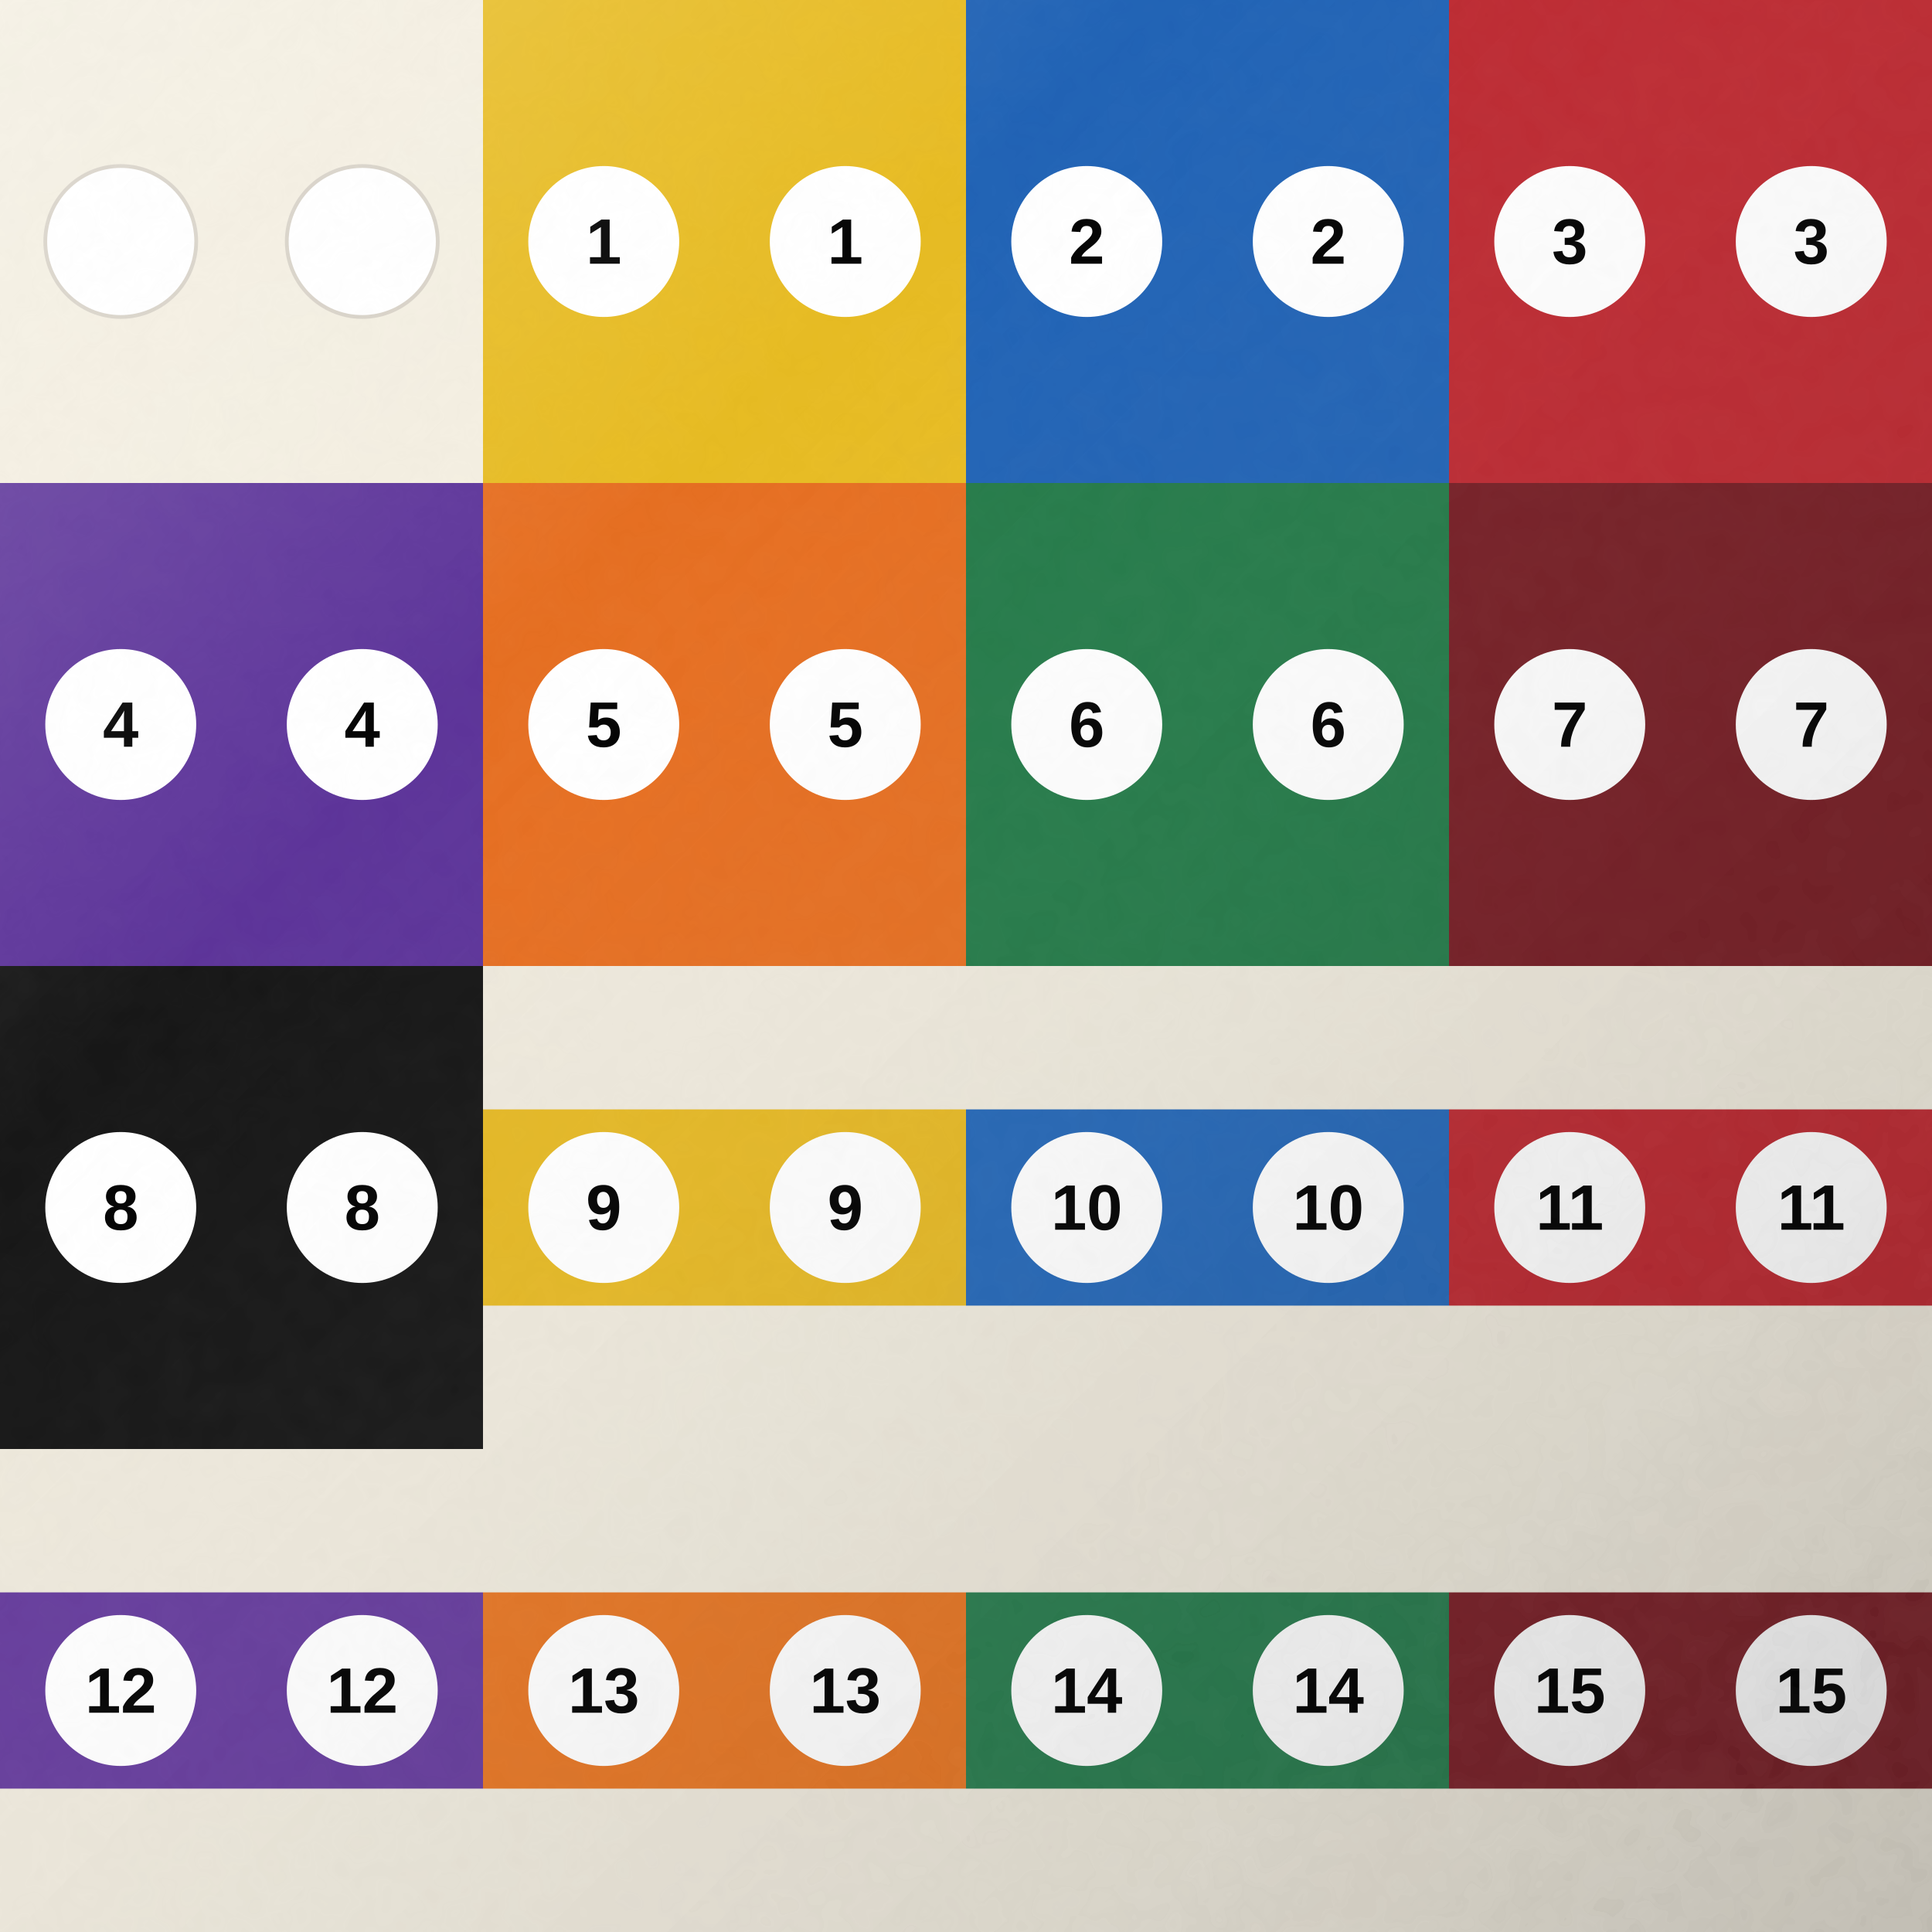
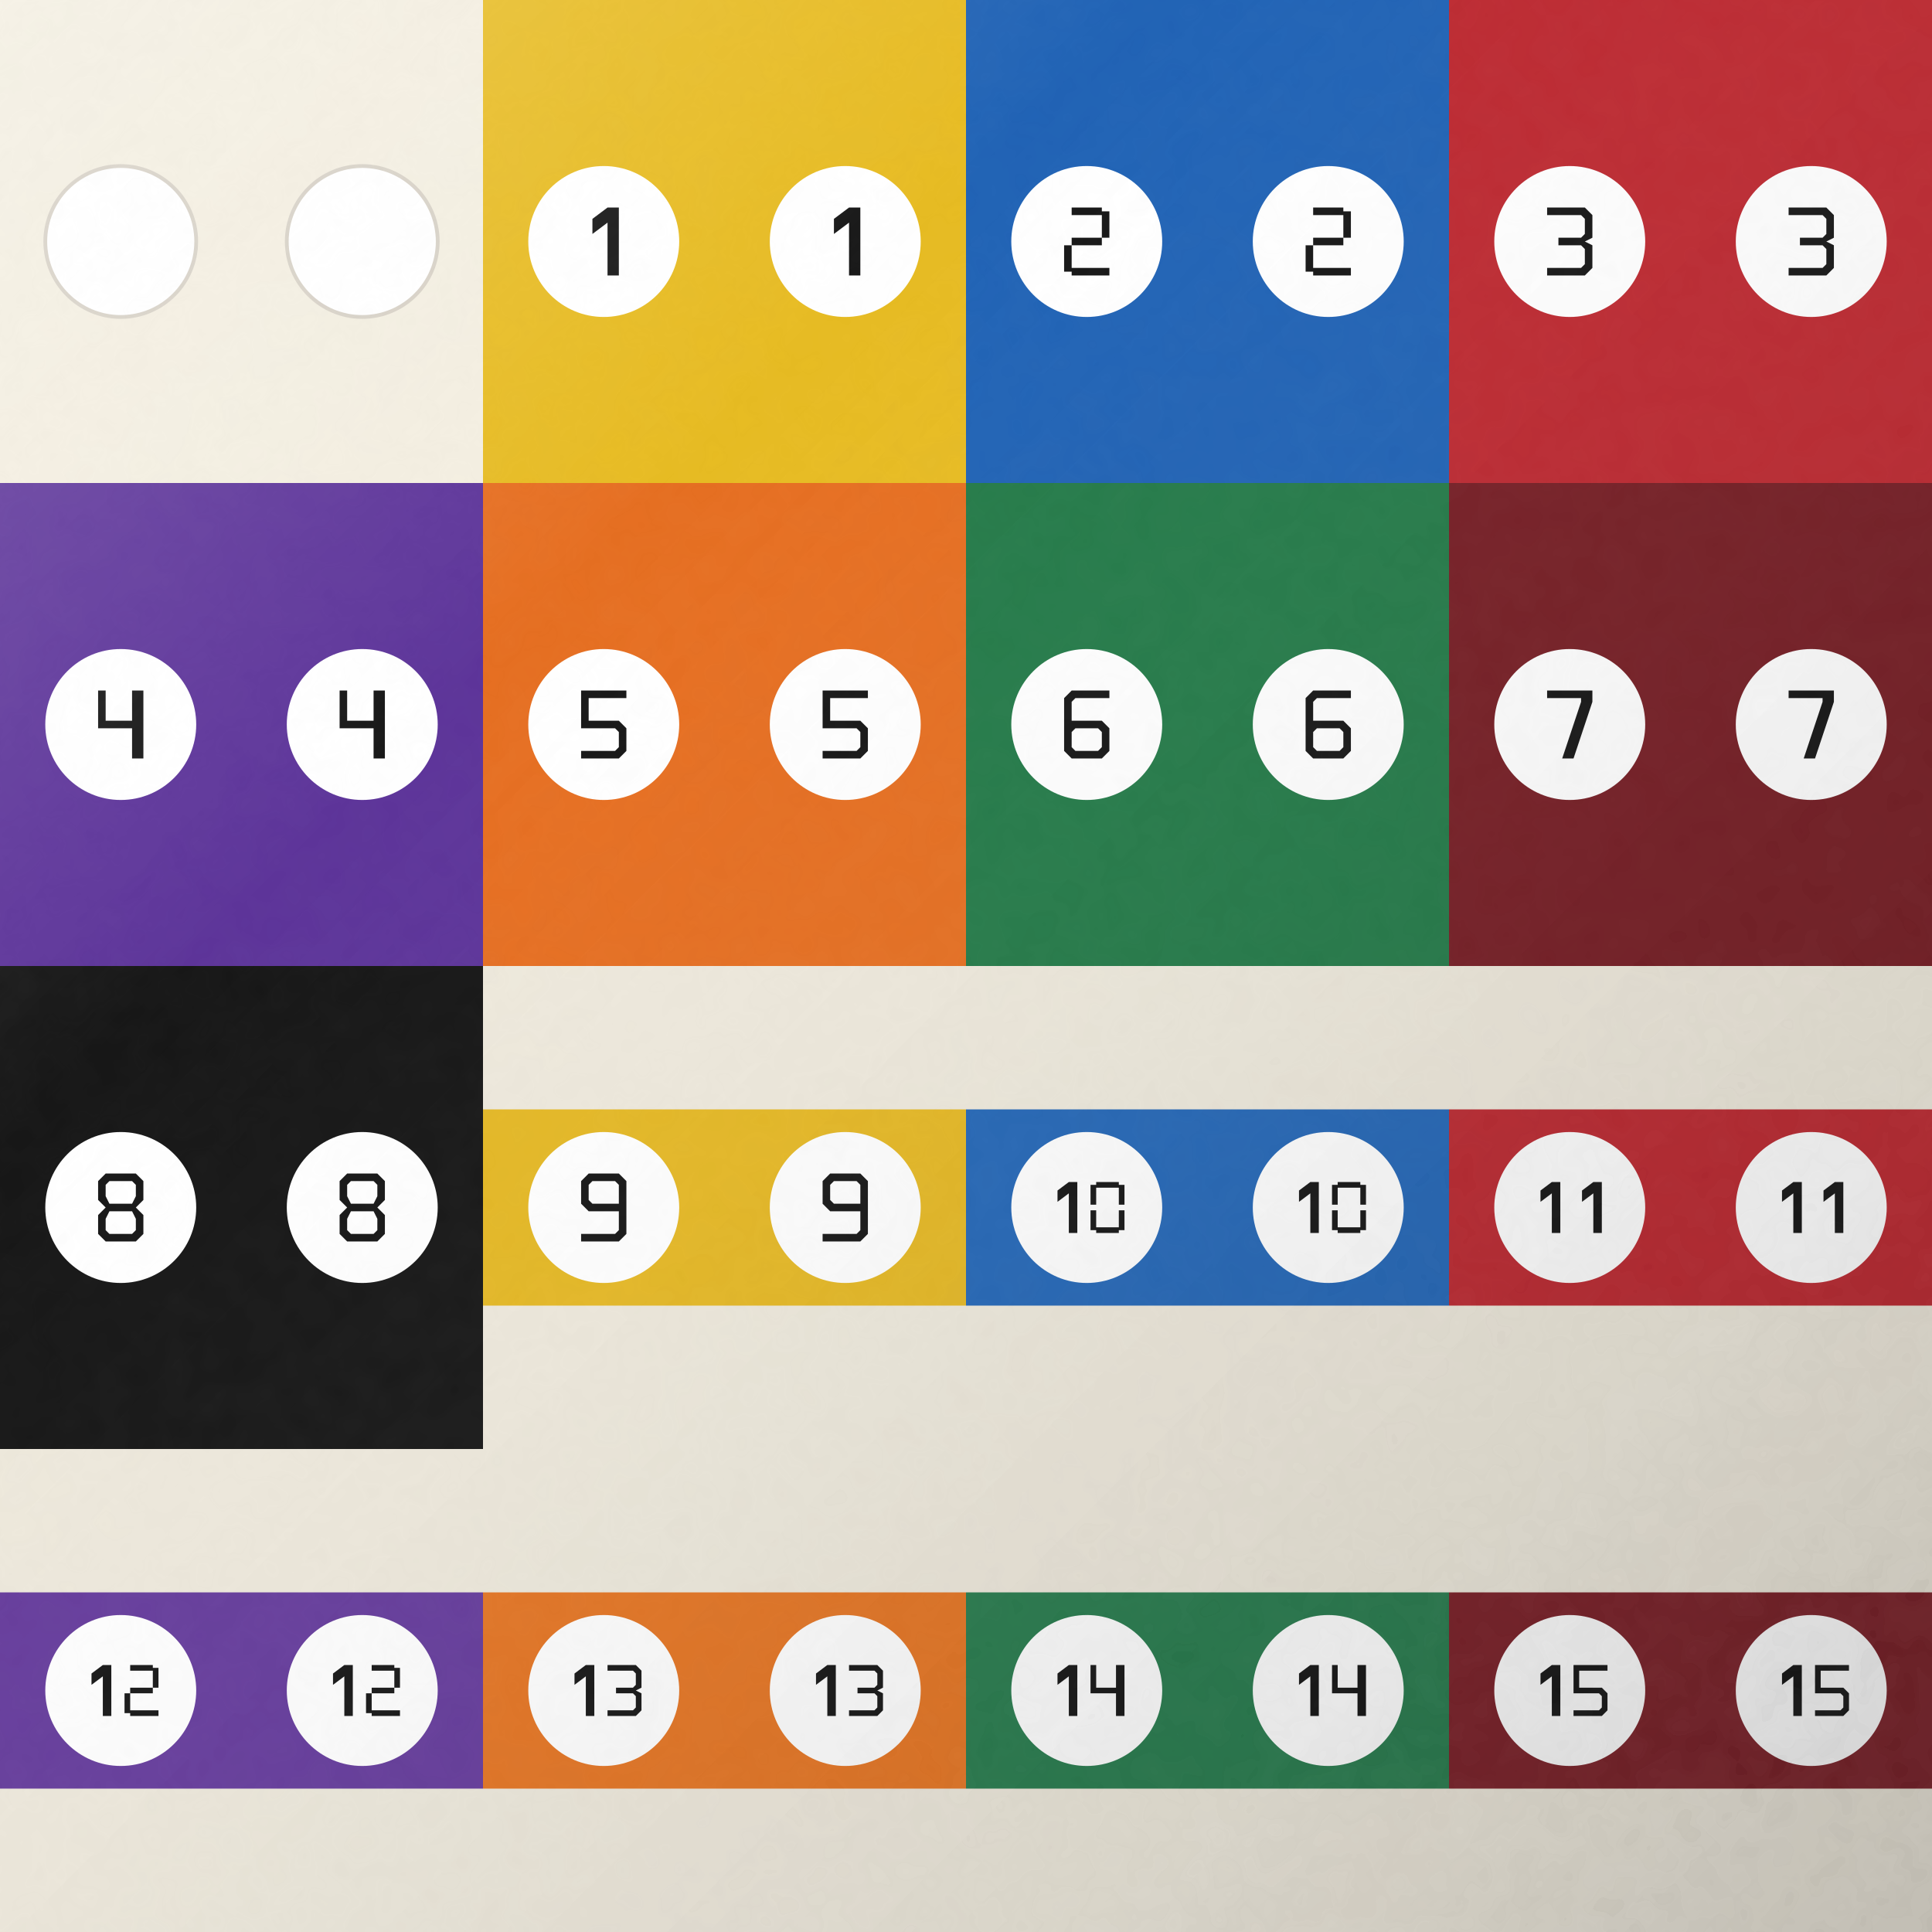
<svg xmlns="http://www.w3.org/2000/svg" width="512" height="512" viewBox="0 0 512 512">
  <defs>
    <linearGradient id="shine" x1="0" y1="0" x2="1" y2="1">
      <stop stop-color="#fff" stop-opacity=".34" />
      <stop offset=".3" stop-color="#fff" stop-opacity="0" />
      <stop offset=".78" stop-color="#000" stop-opacity=".18" />
      <stop offset="1" stop-color="#000" stop-opacity=".36" />
    </linearGradient>
    <filter id="paper">
      <feTurbulence baseFrequency=".12" numOctaves="2" seed="8" type="fractalNoise" result="n" />
      <feColorMatrix in="n" values="0 0 0 0 .5 0 0 0 0 .5 0 0 0 0 .5 0 0 0 .055 0" />
      <feBlend in="SourceGraphic" mode="multiply" />
    </filter>
+     <symbol id="d0" viewBox="0 0 12 18">
+       <path d="M2 0h8v2H2zM0 1h2v7H0zm10 0h2v7h-2zM0 10h2v7H0zm10 0h2v7h-2zM2 16h8v2H2z" />
+     </symbol>
+     <symbol id="d1" viewBox="0 0 12 18">
+       <path d="M7 0h3v18H7V4L3 7V3z" />
+     </symbol>
+     <symbol id="d2" viewBox="0 0 12 18">
+       <path d="M2 0h8v2H2zm8 1h2v7h-2zM2 8h8v2H2zM0 10h2v7H0zm2 6h10v2H2z" />
+     </symbol>
+     <symbol id="d3" viewBox="0 0 12 18">
+       <path d="M0 0h10l2 2v6l-2 1 2 1v6l-2 2H0v-2h9l1-1v-4l-1-1H3V8h6l1-1V3L9 2H0z" />
+     </symbol>
+     <symbol id="d4" viewBox="0 0 12 18">
+       <path d="M0 0h2v8h7V0h3v18H9v-8H0z" />
+     </symbol>
+     <symbol id="d5" viewBox="0 0 12 18">
+       <path d="M0 0h12v2H2v6h8l2 2v6l-2 2H0v-2h9l1-1v-4l-1-1H0z" />
+     </symbol>
+     <symbol id="d6" viewBox="0 0 12 18">
+       <path d="M2 0h10v2H3L2 3v5h8l2 2v6l-2 2H2l-2-2V2zm1 10-1 1v4l1 1h6l1-1v-4l-1-1z" fill-rule="evenodd" />
+     </symbol>
+     <symbol id="d7" viewBox="0 0 12 18">
+       <path d="M0 0h12v3L7 18H4L9 3V2H0z" />
+     </symbol>
+     <symbol id="d8" viewBox="0 0 12 18">
+       <path d="M2 0h8l2 2v5l-2 2 2 2v5l-2 2H2l-2-2v-5l2-2-2-2V2zm1 2L2 3v3l1 2h6l1-2V3L9 2zm0 8-1 2v3l1 1h6l1-1v-3l-1-2z" fill-rule="evenodd" />
+     </symbol>
+     <symbol id="d9" viewBox="0 0 12 18">
+       <path d="M2 0h8l2 2v14l-2 2H0v-2h9l1-1v-5H2L0 8V2zm1 2L2 3v4l1 1h7V3L9 2z" fill-rule="evenodd" />
+     </symbol>
  </defs>
  <rect width="512" height="512" fill="#eee9dc" />
-   <g font-family="Arial,sans-serif" font-weight="700" font-size="17" text-anchor="middle" dominant-baseline="central">
+   <g fill="#151515">
    <g transform="translate(0 0)">
      <rect width="128" height="128" fill="#f3eee0" />
      <circle cx="32" cy="64" r="20" fill="#fff" stroke="#d6d0c5" />
      <circle cx="96" cy="64" r="20" fill="#fff" stroke="#d6d0c5" />
    </g>
    <g transform="translate(128 0)" color="#e7bb21">
      <rect width="128" height="128" fill="currentColor" />
      <circle cx="32" cy="64" r="20" fill="#fff" />
      <circle cx="96" cy="64" r="20" fill="#fff" />
-       <text x="32" y="64">1</text>
-       <text x="96" y="64">1</text>
+       <use href="#d1" x="26" y="55" width="12" height="18" />
+       <use href="#d1" x="90" y="55" width="12" height="18" />
    </g>
    <g transform="translate(256 0)" color="#1f62b5">
      <rect width="128" height="128" fill="currentColor" />
      <circle cx="32" cy="64" r="20" fill="#fff" />
      <circle cx="96" cy="64" r="20" fill="#fff" />
-       <text x="32" y="64">2</text>
-       <text x="96" y="64">2</text>
+       <use href="#d2" x="26" y="55" width="12" height="18" />
+       <use href="#d2" x="90" y="55" width="12" height="18" />
    </g>
    <g transform="translate(384 0)" color="#bd2830">
      <rect width="128" height="128" fill="currentColor" />
      <circle cx="32" cy="64" r="20" fill="#fff" />
      <circle cx="96" cy="64" r="20" fill="#fff" />
-       <text x="32" y="64">3</text>
-       <text x="96" y="64">3</text>
+       <use href="#d3" x="26" y="55" width="12" height="18" />
+       <use href="#d3" x="90" y="55" width="12" height="18" />
    </g>
    <g transform="translate(0 128)" color="#5c3399">
      <rect width="128" height="128" fill="currentColor" />
      <circle cx="32" cy="64" r="20" fill="#fff" />
      <circle cx="96" cy="64" r="20" fill="#fff" />
-       <text x="32" y="64">4</text>
-       <text x="96" y="64">4</text>
+       <use href="#d4" x="26" y="55" width="12" height="18" />
+       <use href="#d4" x="90" y="55" width="12" height="18" />
    </g>
    <g transform="translate(128 128)" color="#e66e20">
      <rect width="128" height="128" fill="currentColor" />
      <circle cx="32" cy="64" r="20" fill="#fff" />
      <circle cx="96" cy="64" r="20" fill="#fff" />
-       <text x="32" y="64">5</text>
-       <text x="96" y="64">5</text>
+       <use href="#d5" x="26" y="55" width="12" height="18" />
+       <use href="#d5" x="90" y="55" width="12" height="18" />
    </g>
    <g transform="translate(256 128)" color="#237a48">
      <rect width="128" height="128" fill="currentColor" />
      <circle cx="32" cy="64" r="20" fill="#fff" />
      <circle cx="96" cy="64" r="20" fill="#fff" />
-       <text x="32" y="64">6</text>
-       <text x="96" y="64">6</text>
+       <use href="#d6" x="26" y="55" width="12" height="18" />
+       <use href="#d6" x="90" y="55" width="12" height="18" />
    </g>
    <g transform="translate(384 128)" color="#761d24">
      <rect width="128" height="128" fill="currentColor" />
      <circle cx="32" cy="64" r="20" fill="#fff" />
      <circle cx="96" cy="64" r="20" fill="#fff" />
-       <text x="32" y="64">7</text>
-       <text x="96" y="64">7</text>
+       <use href="#d7" x="26" y="55" width="12" height="18" />
+       <use href="#d7" x="90" y="55" width="12" height="18" />
    </g>
    <g transform="translate(0 256)" color="#151515">
      <rect width="128" height="128" fill="currentColor" />
      <circle cx="32" cy="64" r="20" fill="#fff" />
      <circle cx="96" cy="64" r="20" fill="#fff" />
-       <text x="32" y="64">8</text>
-       <text x="96" y="64">8</text>
+       <use href="#d8" x="26" y="55" width="12" height="18" />
+       <use href="#d8" x="90" y="55" width="12" height="18" />
    </g>
    <g transform="translate(128 256)" color="#e5b824">
      <rect width="128" height="128" fill="#eee9dc" />
      <rect y="38" width="128" height="52" fill="currentColor" />
      <circle cx="32" cy="64" r="20" fill="#fff" />
      <circle cx="96" cy="64" r="20" fill="#fff" />
-       <text x="32" y="64">9</text>
-       <text x="96" y="64">9</text>
+       <use href="#d9" x="26" y="55" width="12" height="18" />
+       <use href="#d9" x="90" y="55" width="12" height="18" />
    </g>
    <g transform="translate(256 256)" color="#2467b7">
      <rect width="128" height="128" fill="#eee9dc" />
      <rect y="38" width="128" height="52" fill="currentColor" />
      <circle cx="32" cy="64" r="20" fill="#fff" />
      <circle cx="96" cy="64" r="20" fill="#fff" />
-       <text x="32" y="64">10</text>
-       <text x="96" y="64">10</text>
+       <use href="#d1" x="22" y="55" width="9" height="18" />
+       <use href="#d0" x="33" y="55" width="9" height="18" />
+       <use href="#d1" x="86" y="55" width="9" height="18" />
+       <use href="#d0" x="97" y="55" width="9" height="18" />
    </g>
    <g transform="translate(384 256)" color="#bc2931">
      <rect width="128" height="128" fill="#eee9dc" />
      <rect y="38" width="128" height="52" fill="currentColor" />
      <circle cx="32" cy="64" r="20" fill="#fff" />
      <circle cx="96" cy="64" r="20" fill="#fff" />
-       <text x="32" y="64">11</text>
-       <text x="96" y="64">11</text>
+       <use href="#d1" x="22" y="55" width="9" height="18" />
+       <use href="#d1" x="33" y="55" width="9" height="18" />
+       <use href="#d1" x="86" y="55" width="9" height="18" />
+       <use href="#d1" x="97" y="55" width="9" height="18" />
    </g>
    <g transform="translate(0 384)" color="#653b9c">
      <rect width="128" height="128" fill="#eee9dc" />
      <rect y="38" width="128" height="52" fill="currentColor" />
      <circle cx="32" cy="64" r="20" fill="#fff" />
      <circle cx="96" cy="64" r="20" fill="#fff" />
-       <text x="32" y="64">12</text>
-       <text x="96" y="64">12</text>
+       <use href="#d1" x="22" y="55" width="9" height="18" />
+       <use href="#d2" x="33" y="55" width="9" height="18" />
+       <use href="#d1" x="86" y="55" width="9" height="18" />
+       <use href="#d2" x="97" y="55" width="9" height="18" />
    </g>
    <g transform="translate(128 384)" color="#e57523">
      <rect width="128" height="128" fill="#eee9dc" />
      <rect y="38" width="128" height="52" fill="currentColor" />
      <circle cx="32" cy="64" r="20" fill="#fff" />
      <circle cx="96" cy="64" r="20" fill="#fff" />
-       <text x="32" y="64">13</text>
-       <text x="96" y="64">13</text>
+       <use href="#d1" x="22" y="55" width="9" height="18" />
+       <use href="#d3" x="33" y="55" width="9" height="18" />
+       <use href="#d1" x="86" y="55" width="9" height="18" />
+       <use href="#d3" x="97" y="55" width="9" height="18" />
    </g>
    <g transform="translate(256 384)" color="#287c4e">
      <rect width="128" height="128" fill="#eee9dc" />
      <rect y="38" width="128" height="52" fill="currentColor" />
      <circle cx="32" cy="64" r="20" fill="#fff" />
      <circle cx="96" cy="64" r="20" fill="#fff" />
-       <text x="32" y="64">14</text>
-       <text x="96" y="64">14</text>
+       <use href="#d1" x="22" y="55" width="9" height="18" />
+       <use href="#d4" x="33" y="55" width="9" height="18" />
+       <use href="#d1" x="86" y="55" width="9" height="18" />
+       <use href="#d4" x="97" y="55" width="9" height="18" />
    </g>
    <g transform="translate(384 384)" color="#7b2028">
      <rect width="128" height="128" fill="#eee9dc" />
      <rect y="38" width="128" height="52" fill="currentColor" />
      <circle cx="32" cy="64" r="20" fill="#fff" />
      <circle cx="96" cy="64" r="20" fill="#fff" />
-       <text x="32" y="64">15</text>
-       <text x="96" y="64">15</text>
+       <use href="#d1" x="22" y="55" width="9" height="18" />
+       <use href="#d5" x="33" y="55" width="9" height="18" />
+       <use href="#d1" x="86" y="55" width="9" height="18" />
+       <use href="#d5" x="97" y="55" width="9" height="18" />
    </g>
  </g>
  <rect width="512" height="512" fill="url(#shine)" filter="url(#paper)" opacity=".62" />
</svg>
